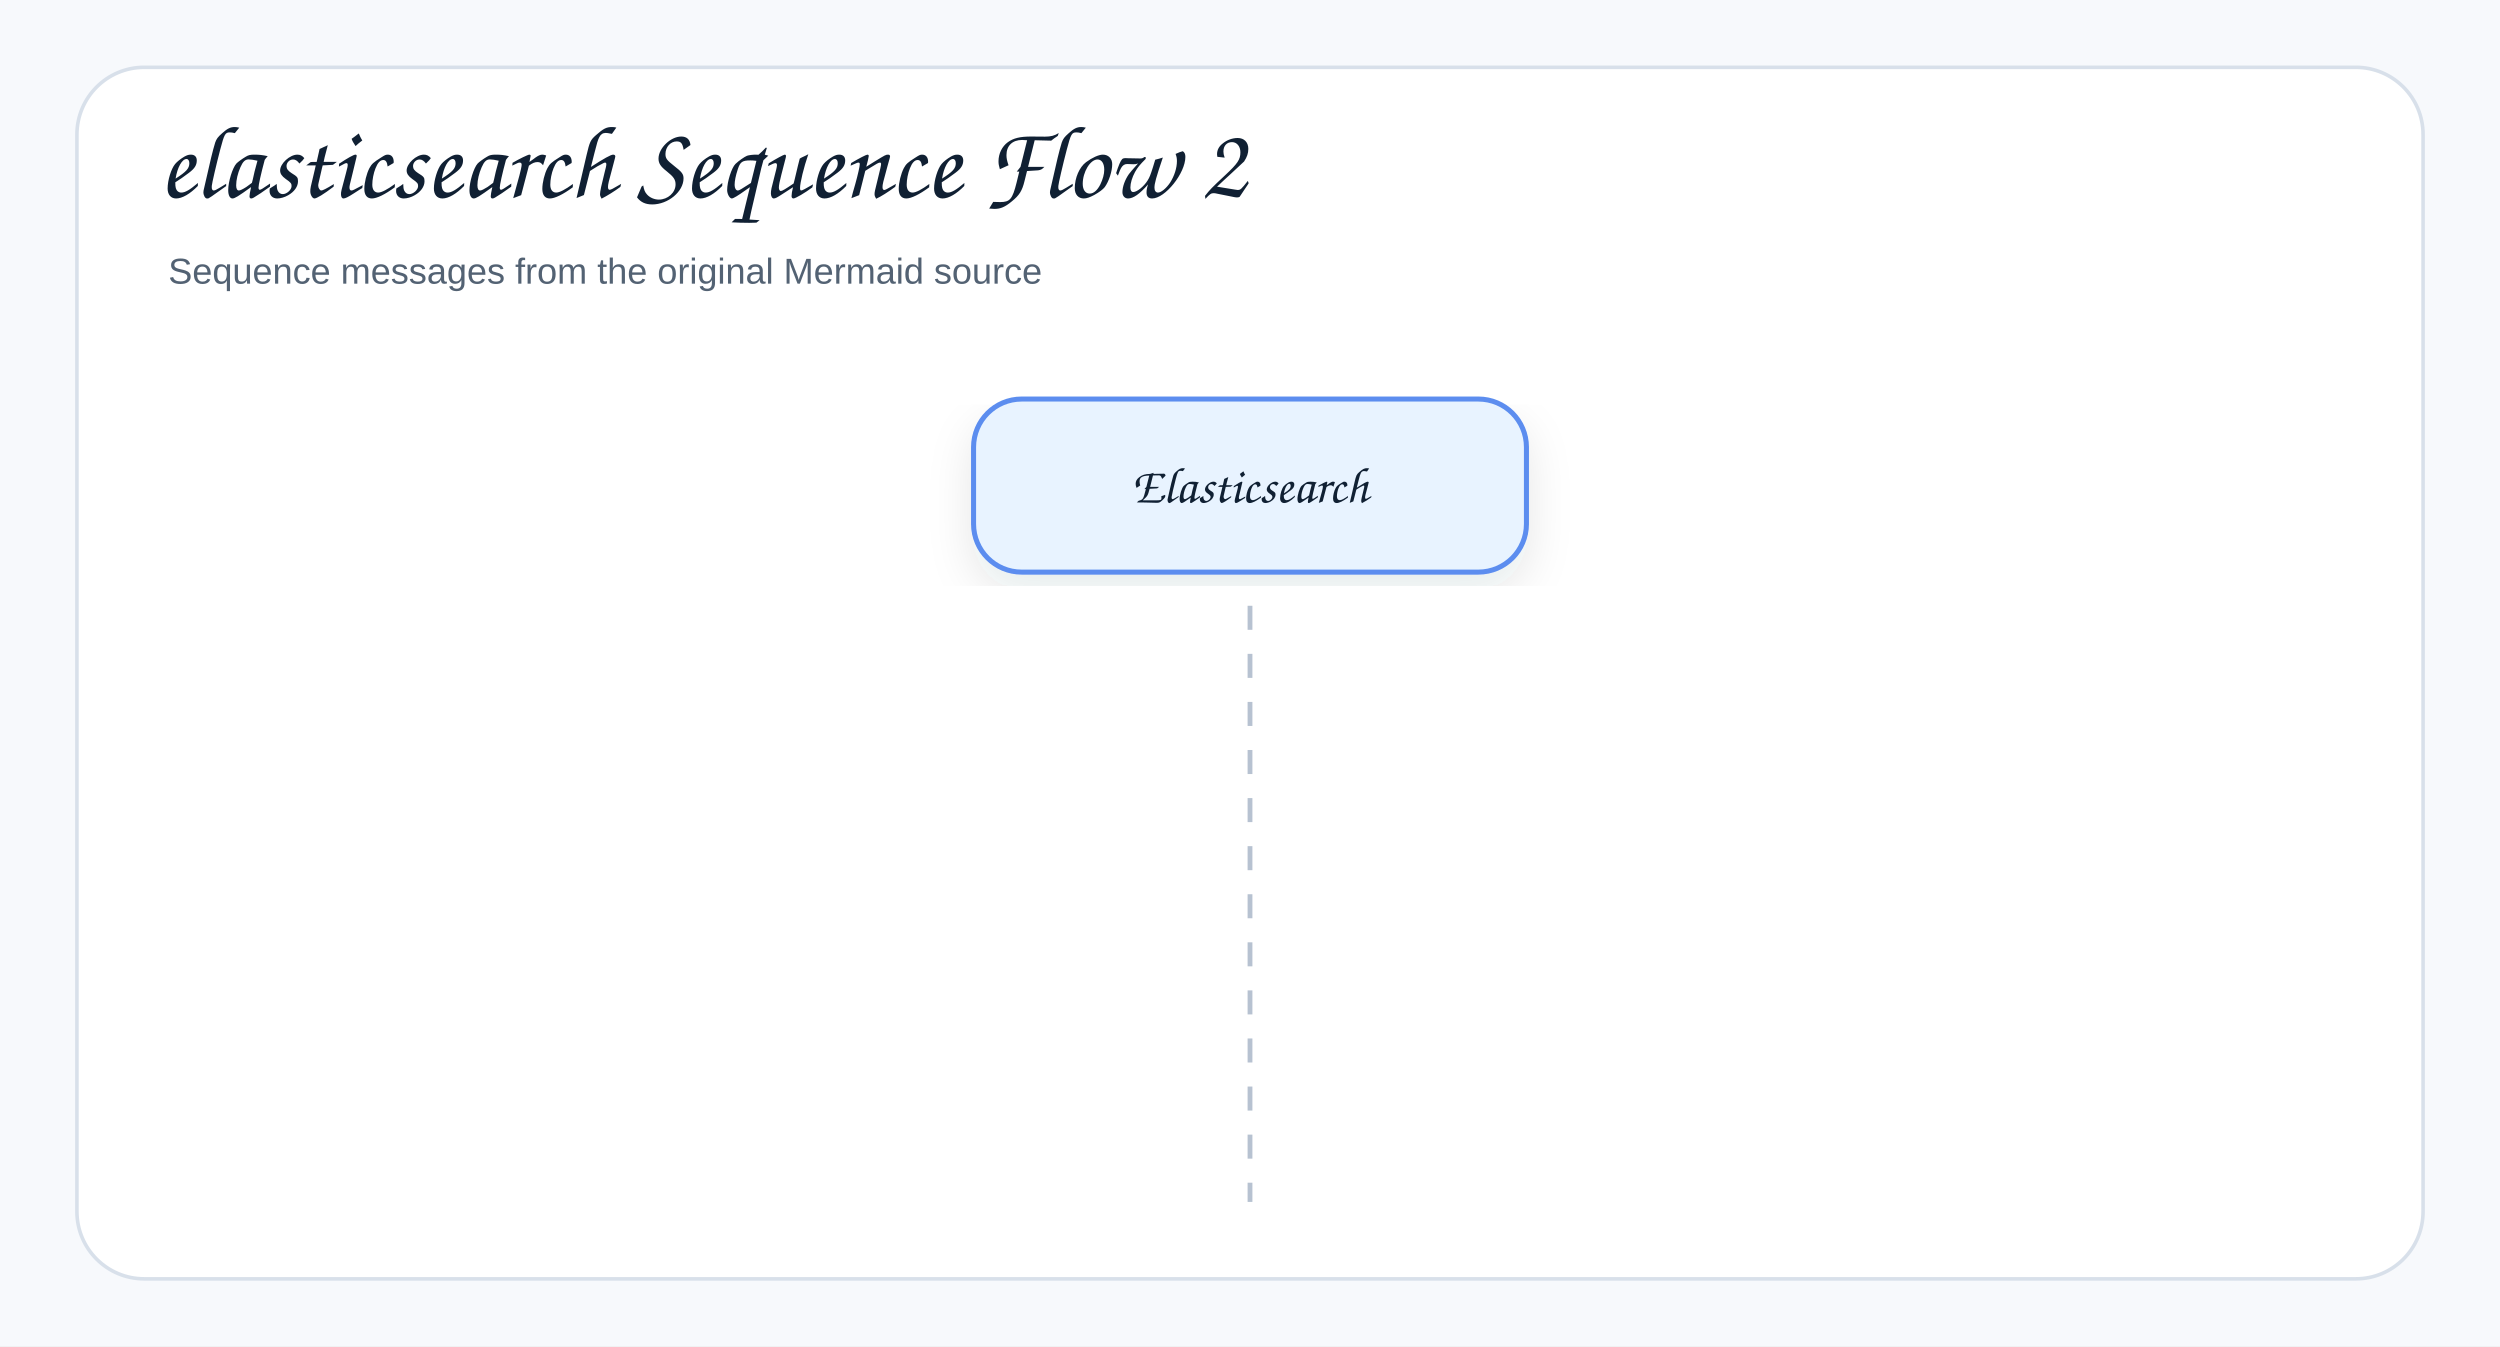
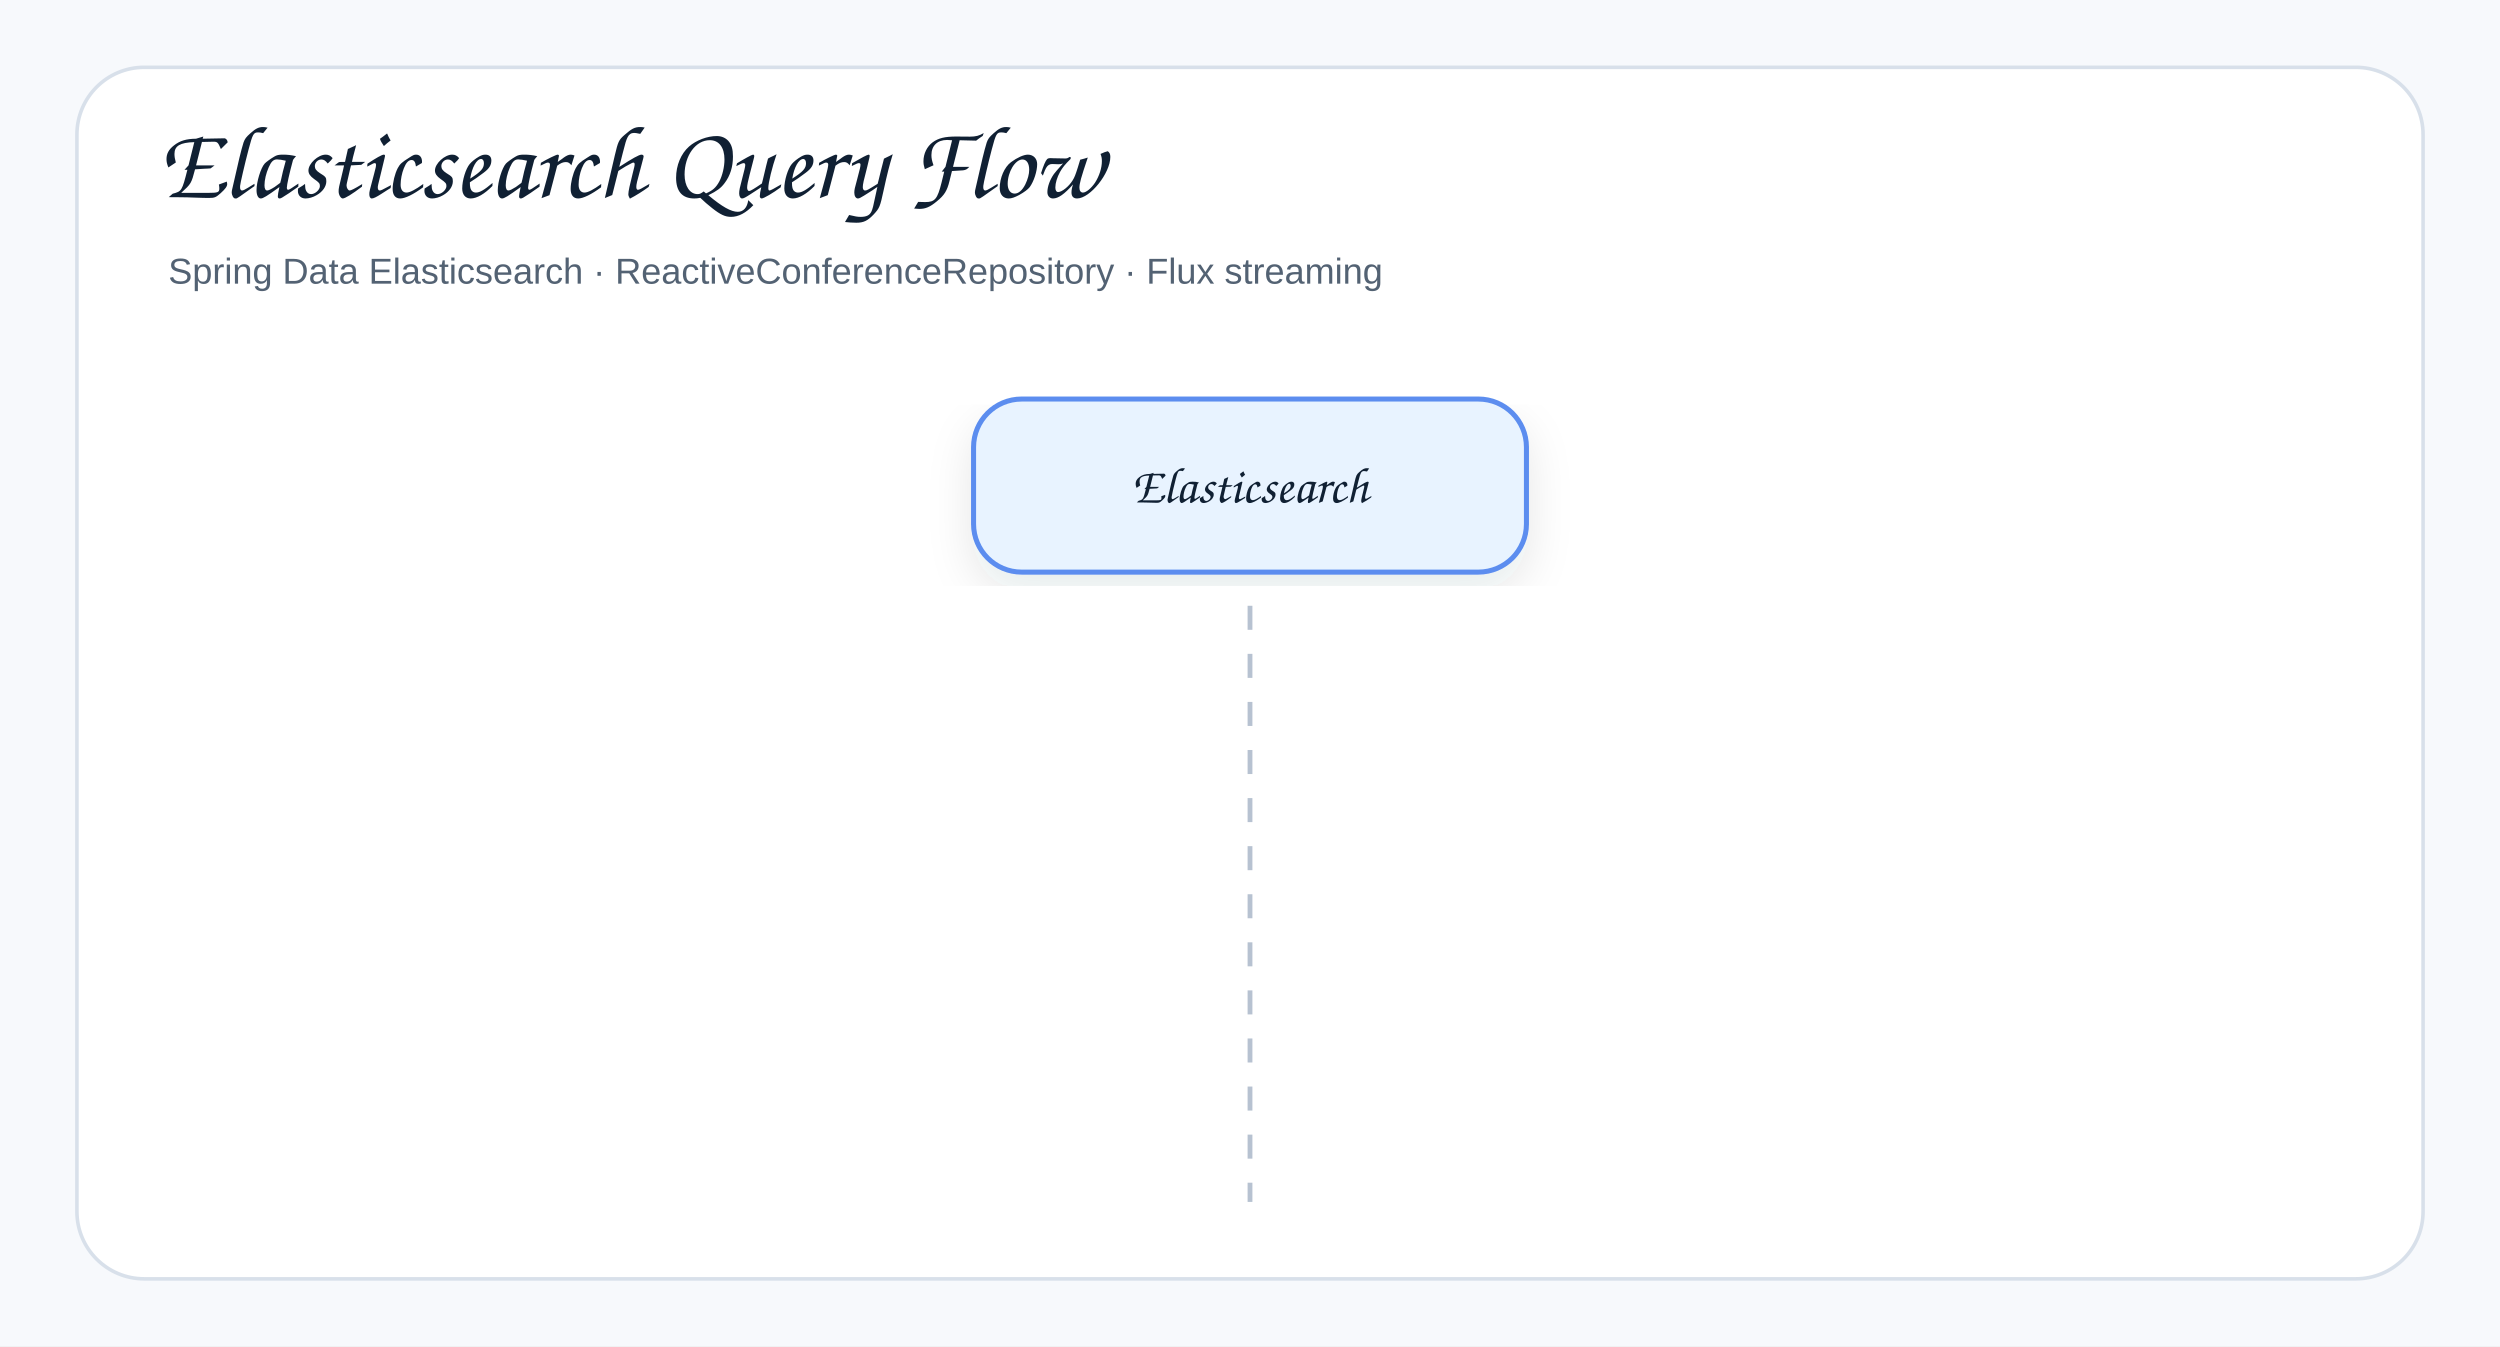
<svg xmlns="http://www.w3.org/2000/svg" width="1040" height="560" viewBox="0 0 1040 560" role="img" aria-label="elasticsearch Sequence Flow 2">
  <defs>
    <filter id="shadow" x="-8%" y="-8%" width="116%" height="116%">
      <feDropShadow dx="0" dy="8" stdDeviation="9" flood-color="#1f2937" flood-opacity="0.10" />
    </filter>
    <marker id="openArrow" markerWidth="12" markerHeight="10" refX="10" refY="5" orient="auto" markerUnits="strokeWidth">
      <path d="M 1 1 L 10 5 L 1 9" fill="none" stroke="#758297" stroke-width="1.8" stroke-linecap="round" stroke-linejoin="round" />
    </marker>
    <marker id="inherit" markerWidth="14" markerHeight="12" refX="12" refY="6" orient="auto" markerUnits="strokeWidth">
      <path d="M 0 1 L 12 6 L 0 11 Z" fill="#ffffff" stroke="#758297" stroke-width="1.8" />
    </marker>
    <style>
    .canvas{fill:#f7f9fc}.frame{fill:#fff;stroke:#d8e0ea;stroke-width:1.5}
    .title{font-family:"Architects Daughter","Comic Sans MS","Comic Sans",cursive;font-size:43px;font-weight:400;fill:#102033}
    .subtitle{font-family:"Comic Sans MS","Comic Sans","Comic Neue",Arial,sans-serif;font-size:15px;font-weight:400;fill:#536273}
    .label{font-family:"Architects Daughter","Comic Sans MS","Comic Sans",cursive;font-size:25px;font-weight:400;fill:#102033}
    .smallLabel{font-family:"Architects Daughter","Comic Sans MS","Comic Sans",cursive;font-size:21px;font-weight:400;fill:#102033}
    .mono{font-family:"Comic Sans MS","Comic Sans","Comic Neue",Arial,sans-serif;font-size:12px;font-weight:400;fill:#102033}
    .small{font-family:"Comic Sans MS","Comic Sans","Comic Neue",Arial,sans-serif;font-size:12px;font-weight:400;fill:#536273}
    .strong{font-family:"Comic Sans MS","Comic Sans","Comic Neue",Arial,sans-serif;font-size:13px;font-weight:400;fill:#102033}
    .card{stroke-width:2.1;filter:url(#shadow)}.compartment{stroke-width:1.5;fill:none}
    .line{stroke:#758297;stroke-width:2.1;fill:none;marker-end:url(#openArrow)}
    .plainLine{stroke:#758297;stroke-width:2.1;fill:none}
    .dashed{stroke:#758297;stroke-width:2.1;stroke-dasharray:7 6;fill:none;marker-end:url(#openArrow)}
    .inheritLine{stroke:#758297;stroke-width:2.2;fill:none;marker-end:url(#inherit)}
    .implLine{stroke:#758297;stroke-width:2.2;stroke-dasharray:8 7;fill:none;marker-end:url(#inherit)}
  </style>
  </defs>
  <rect class="canvas" width="1040" height="560" />
  <rect class="frame" x="32" y="28" width="976" height="504" rx="28" />
-   <text class="title" x="66" y="82">elasticsearch Sequence Flow 2</text>
-   <text class="subtitle" x="70" y="118">Sequence messages from the original Mermaid source</text>
+   <text class="title" x="66" y="82">Elasticsearch Query Flow</text>
+   <text class="subtitle" x="70" y="118">Spring Data Elasticsearch · ReactiveConferenceRepository · Flux streaming</text>
  <rect class="card" x="405" y="166" width="230" height="72" rx="20" fill="#E8F3FF" stroke="#5B8DEF" />
  <text class="smallLabel" x="520" y="209" text-anchor="middle">Elasticsearch</text>
  <line class="lifeline" x1="520" y1="252" x2="520" y2="500" stroke="#b7c2d1" stroke-width="2" stroke-dasharray="10 10" />
</svg>
